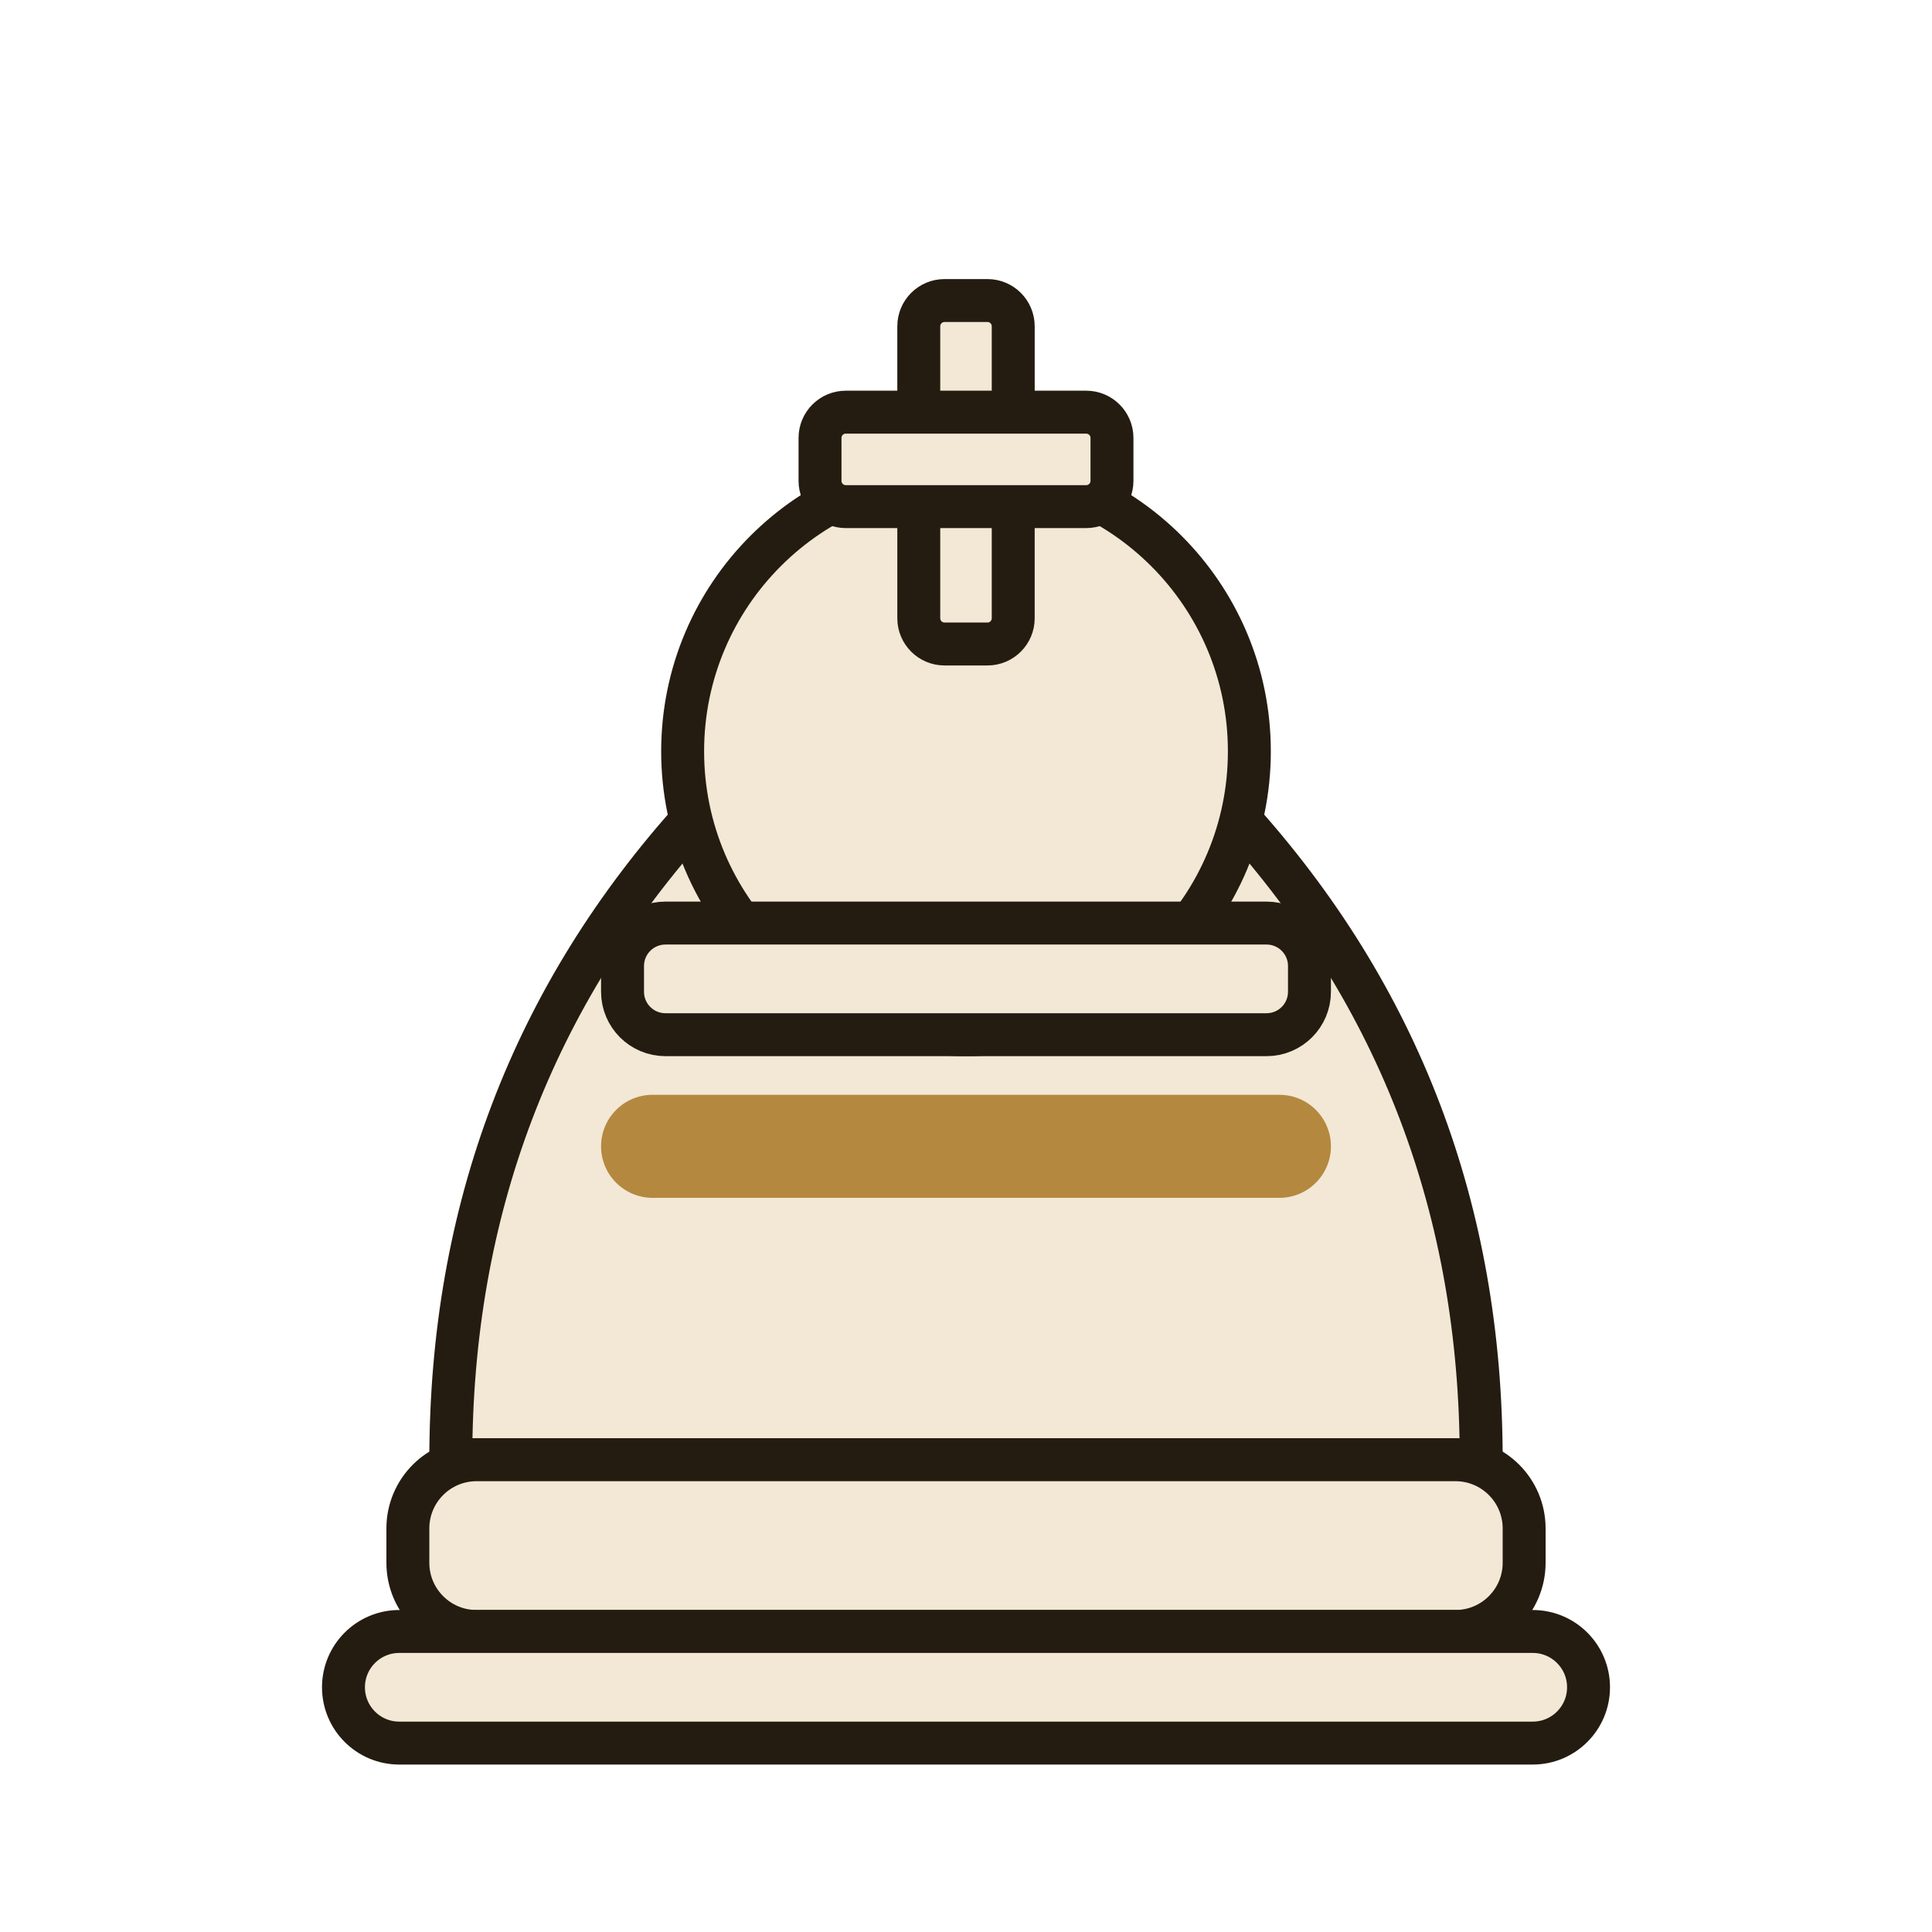
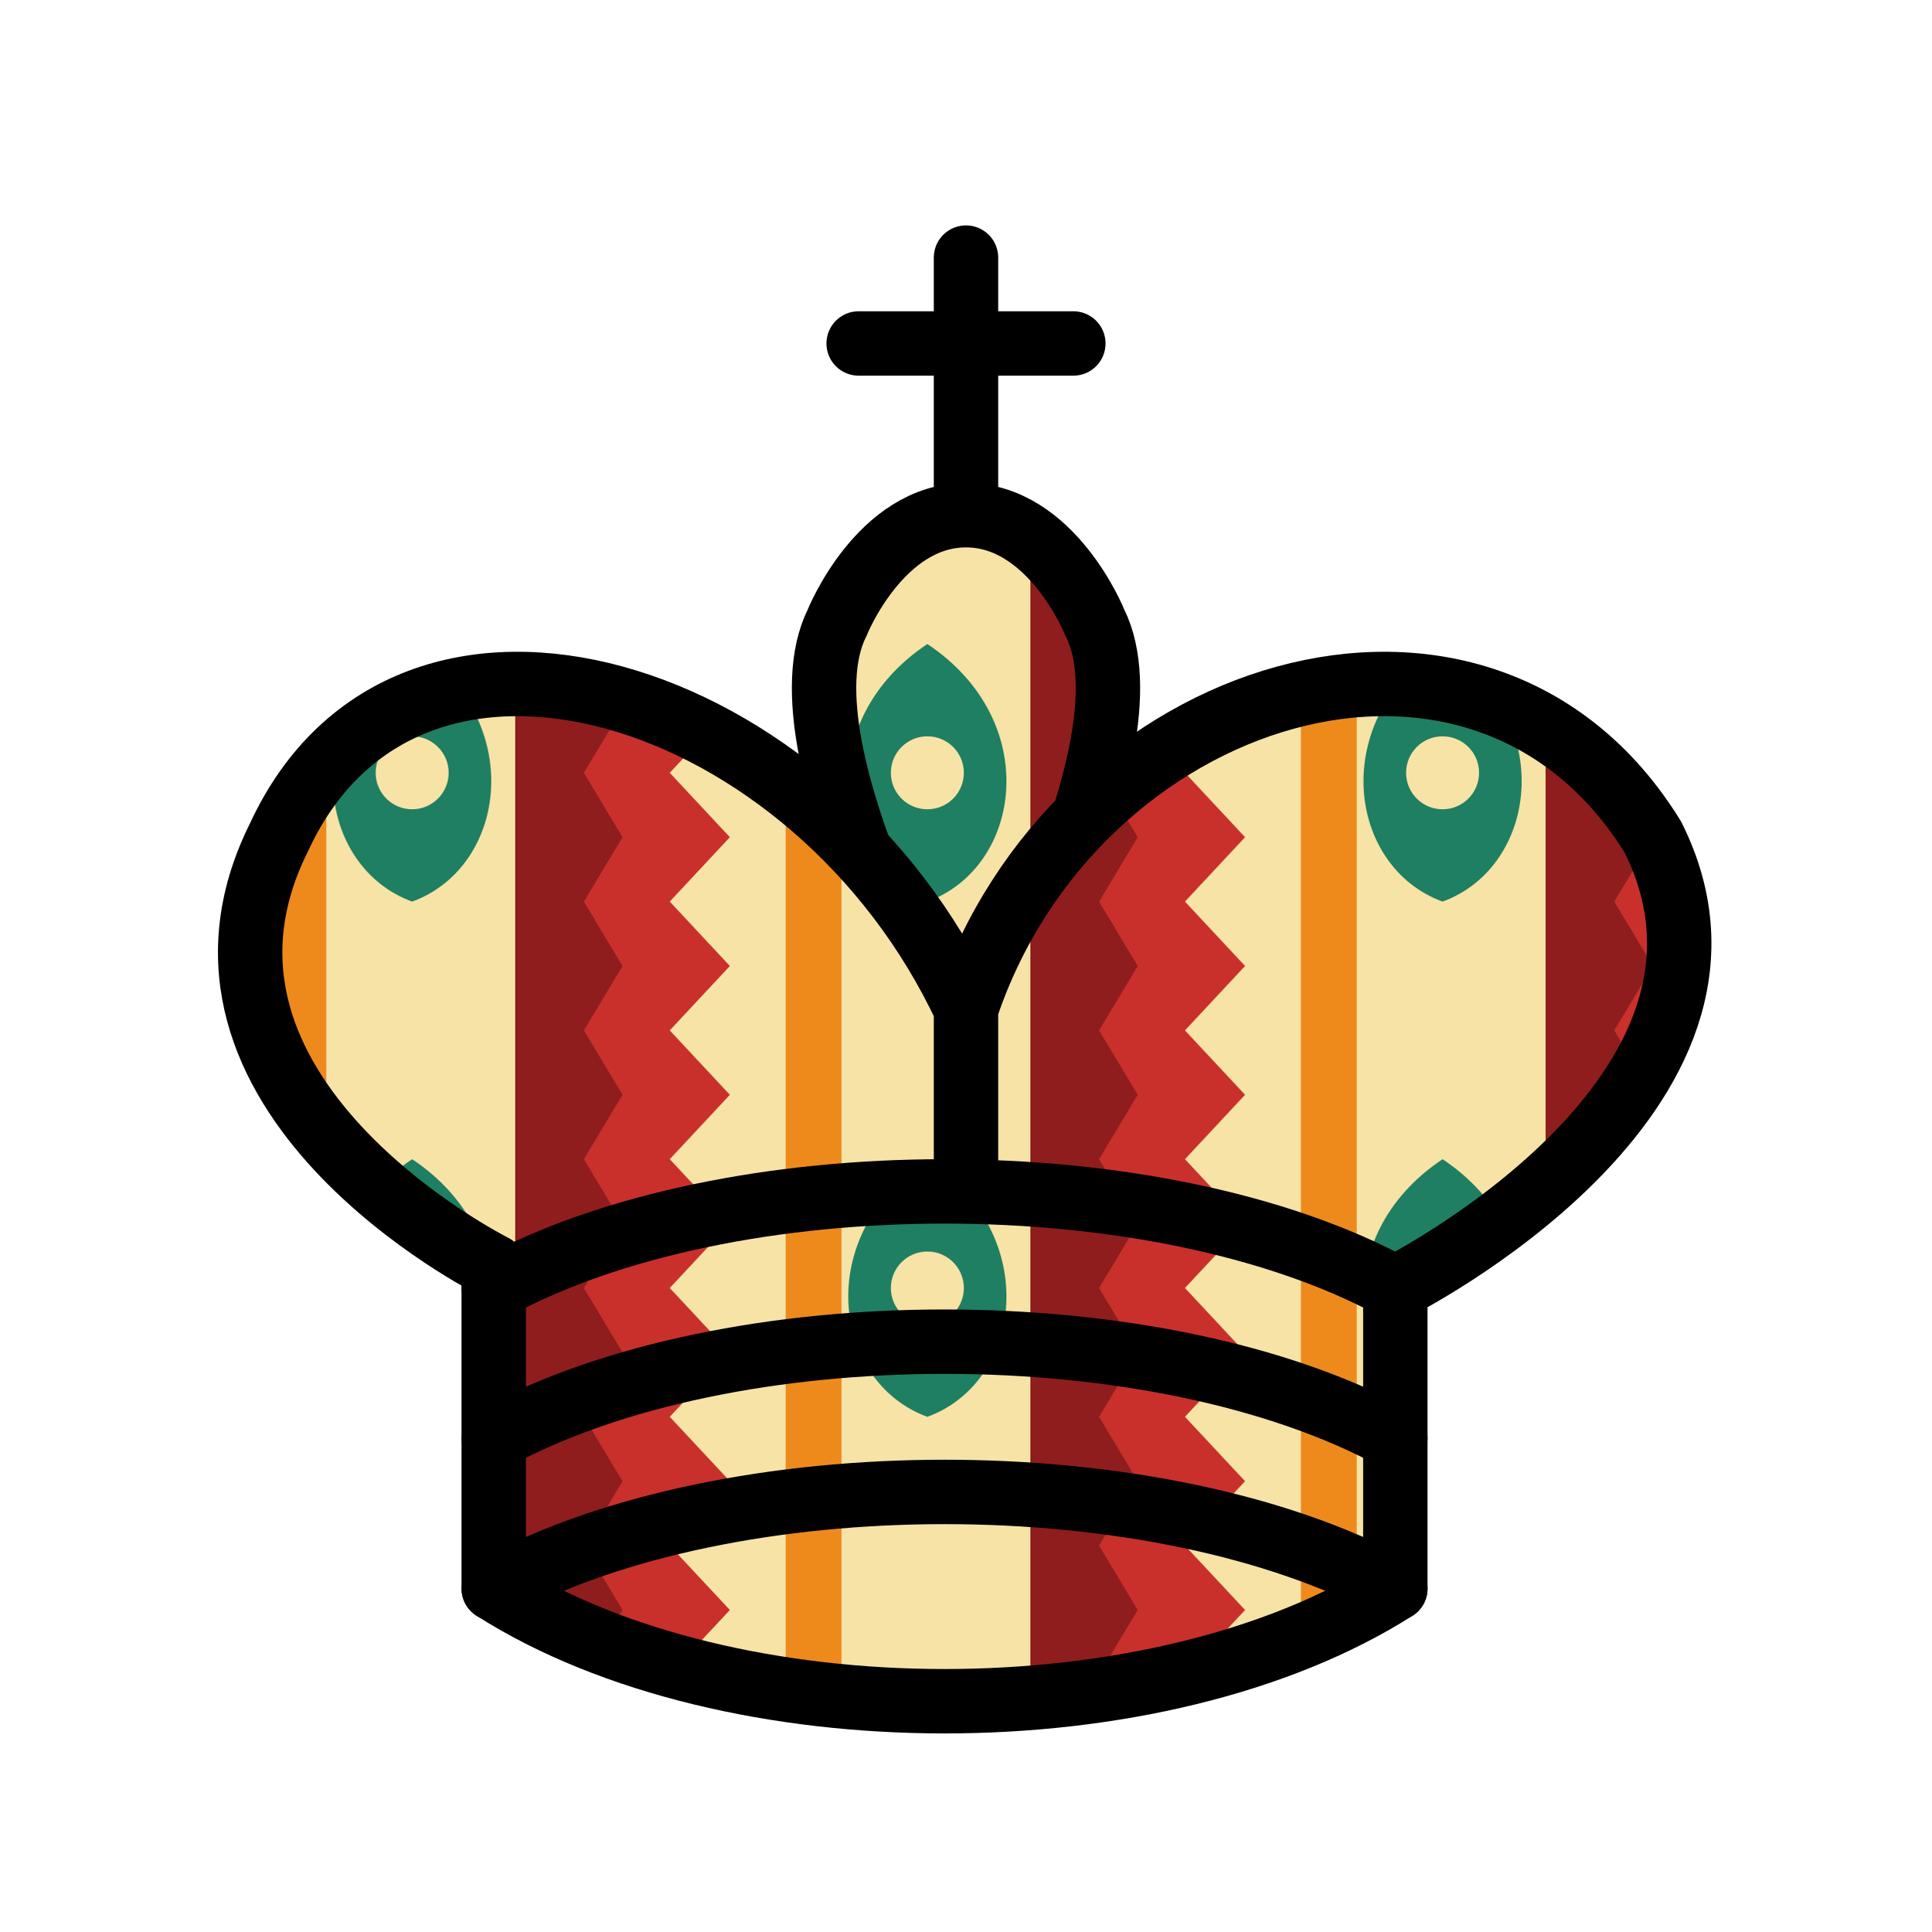
- <svg xmlns="http://www.w3.org/2000/svg" width="45" height="45" viewBox="0 0 45 45">
-   <g fill="#f2e8d5" stroke="#241c10" stroke-width="1" stroke-linejoin="round">
-     <style>.piece-band{fill:#b5883f;stroke:none}.piece-line{stroke:#241c10;stroke-width:1.1}.piece-eye{fill:#241c10;stroke:none}</style>
-     <path d="M 10.50 34     Q 10.50 25.30 16.20 19     L 28.80 19     Q 34.50 25.30 34.50 34 Z" />
-     <rect x="9.50" y="34" width="26.00" height="4" rx="1.6" />
-     <rect x="8.00" y="38" width="29.00" height="2.6" rx="1.3" />
-     <rect x="14.00" y="25.5" width="17" height="2.4" rx="1.2" class="piece-band" />
-     <circle cx="22.5" cy="17.5" r="6.6" />
-     <rect x="14.50" y="21.5" width="16" height="2.6" rx="1" />
-     <rect x="21.40" y="7" width="2.2" height="8" rx="0.6" />
-     <rect x="19.10" y="9.6" width="6.8" height="2.2" rx="0.6" />
+ <svg xmlns="http://www.w3.org/2000/svg" width="45" height="45">
+   <defs>
+     <pattern id="adras" width="12" height="12" patternUnits="userSpaceOnUse">
+       <rect width="12" height="12" fill="#f7e3a6" />
+       <path d="M0 0H3.6L5 1.5L3.6 3L5 4.5L3.6 6L5 7.5L3.6 9L5 10.5L3.6 12H0Z" fill="#c9302c" />
+       <path d="M0 0H1.6L2.5 1.5L1.6 3L2.5 4.5L1.6 6L2.5 7.5L1.6 9L2.5 10.5L1.6 12H0Z" fill="#8f1d1d" />
+       <rect x="6.3" width="1.3" height="12" fill="#ee8a1c" />
+       <path d="M9.6 3C12.3 4.8 11.8 8.2 9.6 9C7.4 8.2 6.9 4.8 9.6 3Z" fill="#1f7f62" />
+       <circle cx="9.6" cy="6" r="0.85" fill="#f7e3a6" />
+     </pattern>
+   </defs>
+   <g fill="none" fill-rule="evenodd" stroke="#000" stroke-width="1.5" stroke-linecap="round" stroke-linejoin="round">
+     <path d="M22.5 11.63V6M20 8h5" stroke-linejoin="miter" />
+     <path d="M22.5 25s4.5-7.5 3-10.5c0 0-1-2.5-3-2.5s-3 2.5-3 2.5c-1.5 3 3 10.5 3 10.5" fill="url(#adras)" stroke-linecap="butt" stroke-linejoin="miter" />
+     <path d="M11.5 37c5.5 3.5 15.5 3.5 21 0v-7s9-4.5 6-10.5c-4-6.5-13.5-3.5-16 4V27v-3.5c-3.5-7.5-13-10.5-16-4-3 6 5 10 5 10V37z" fill="url(#adras)" />
+     <path d="M11.5 30c5.5-3 15.5-3 21 0m-21 3.5c5.5-3 15.5-3 21 0m-21 3.5c5.5-3 15.5-3 21 0" />
  </g>
</svg>
